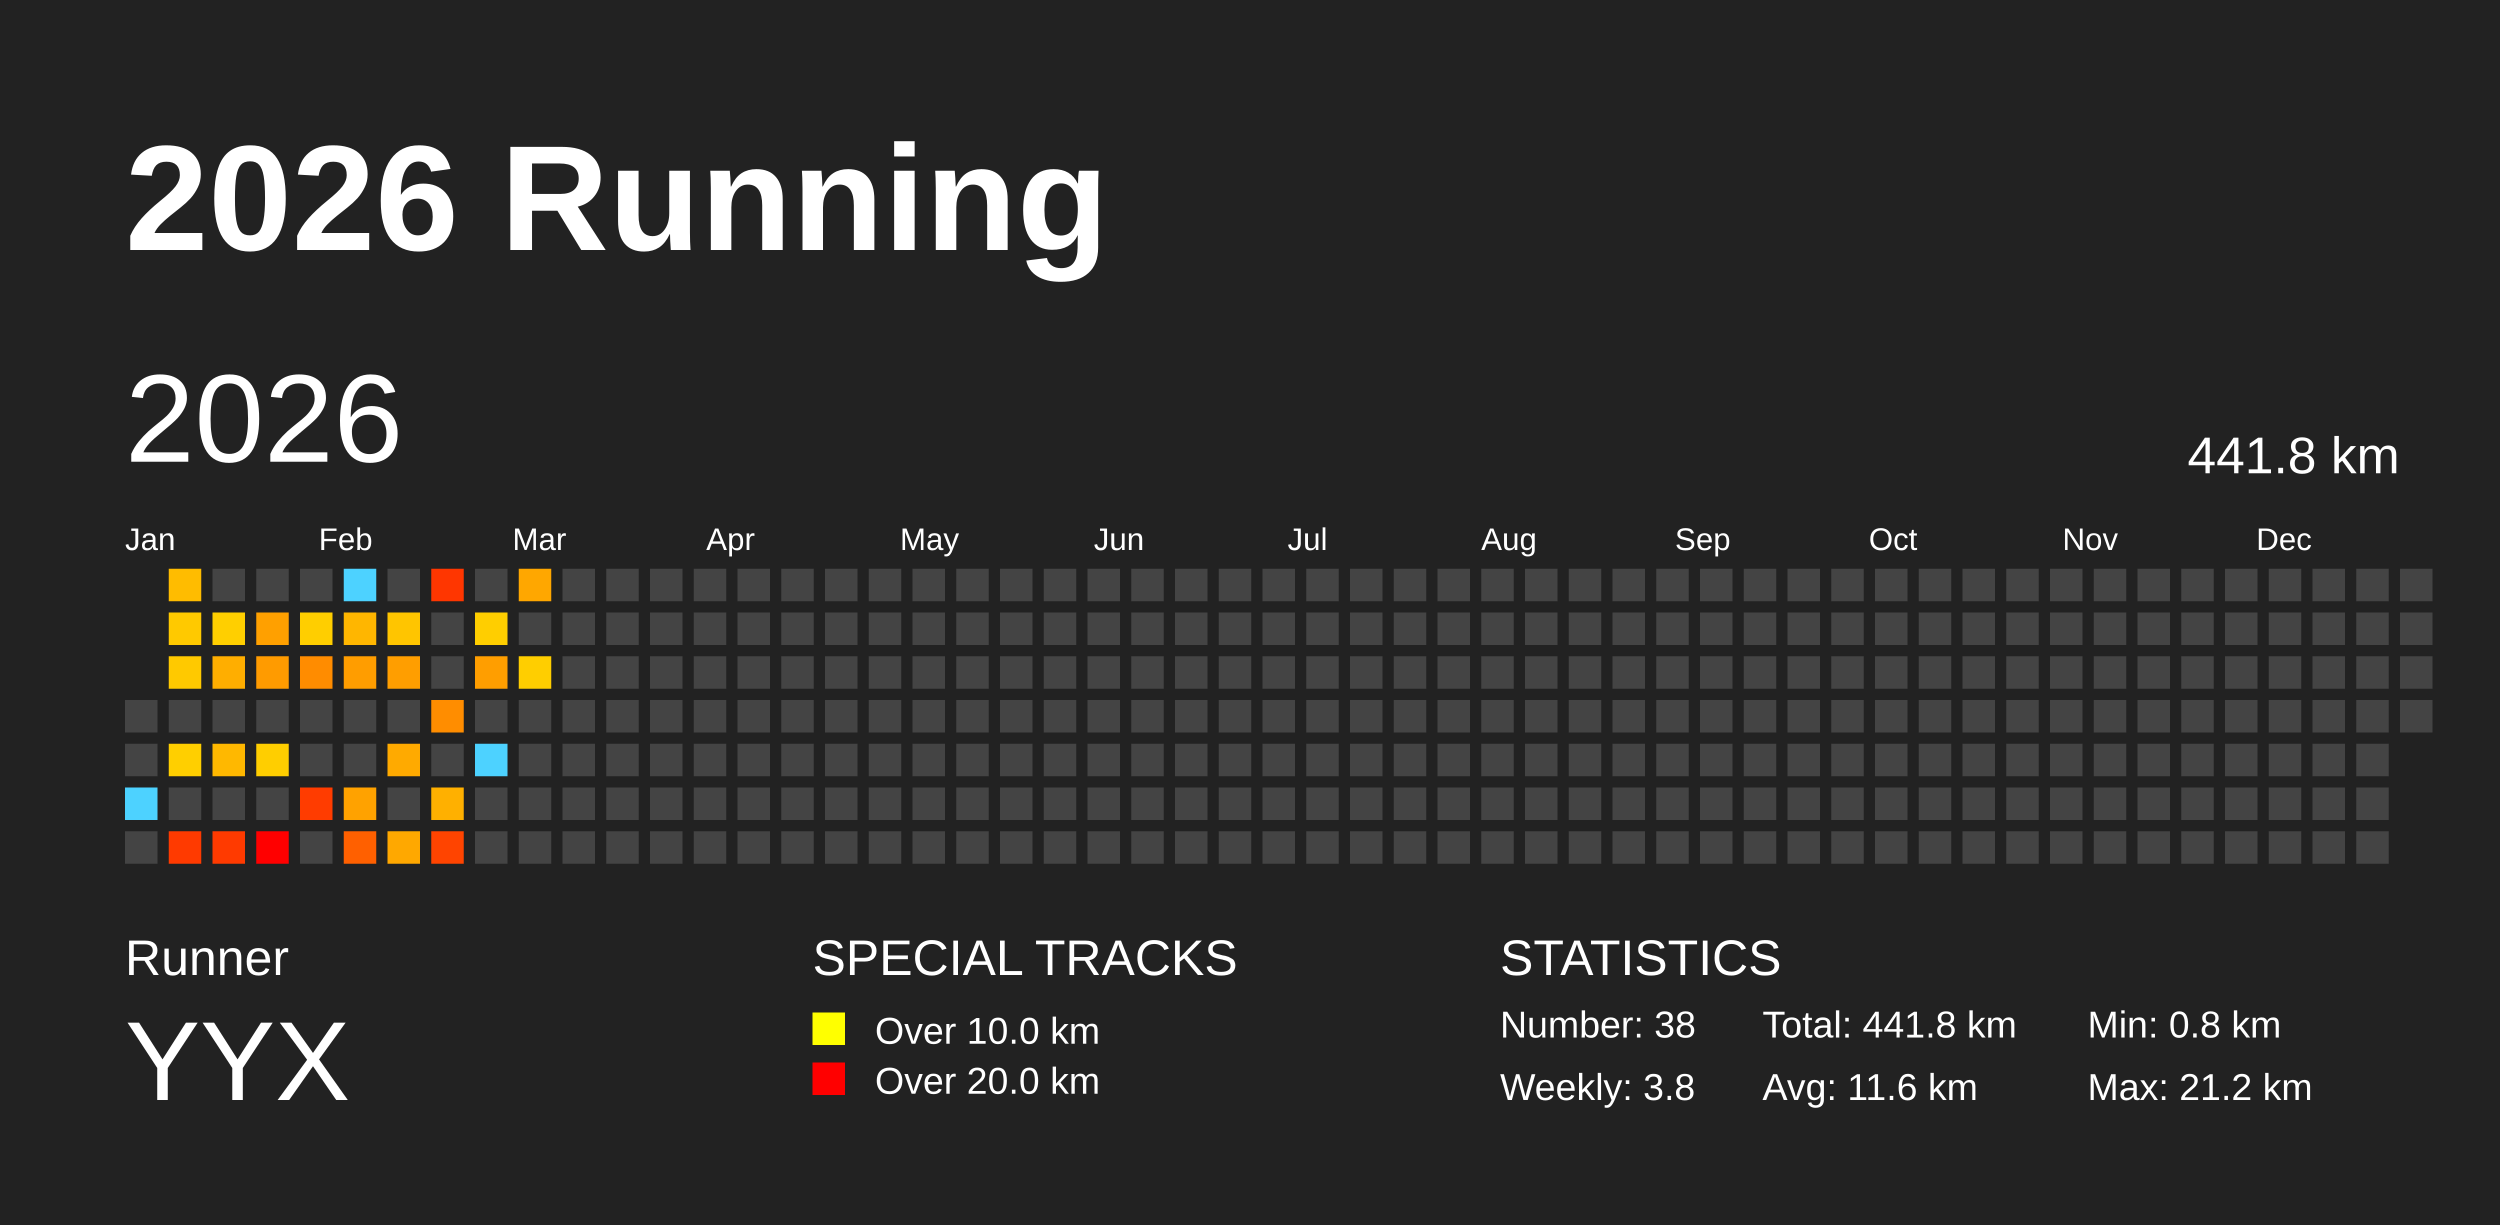
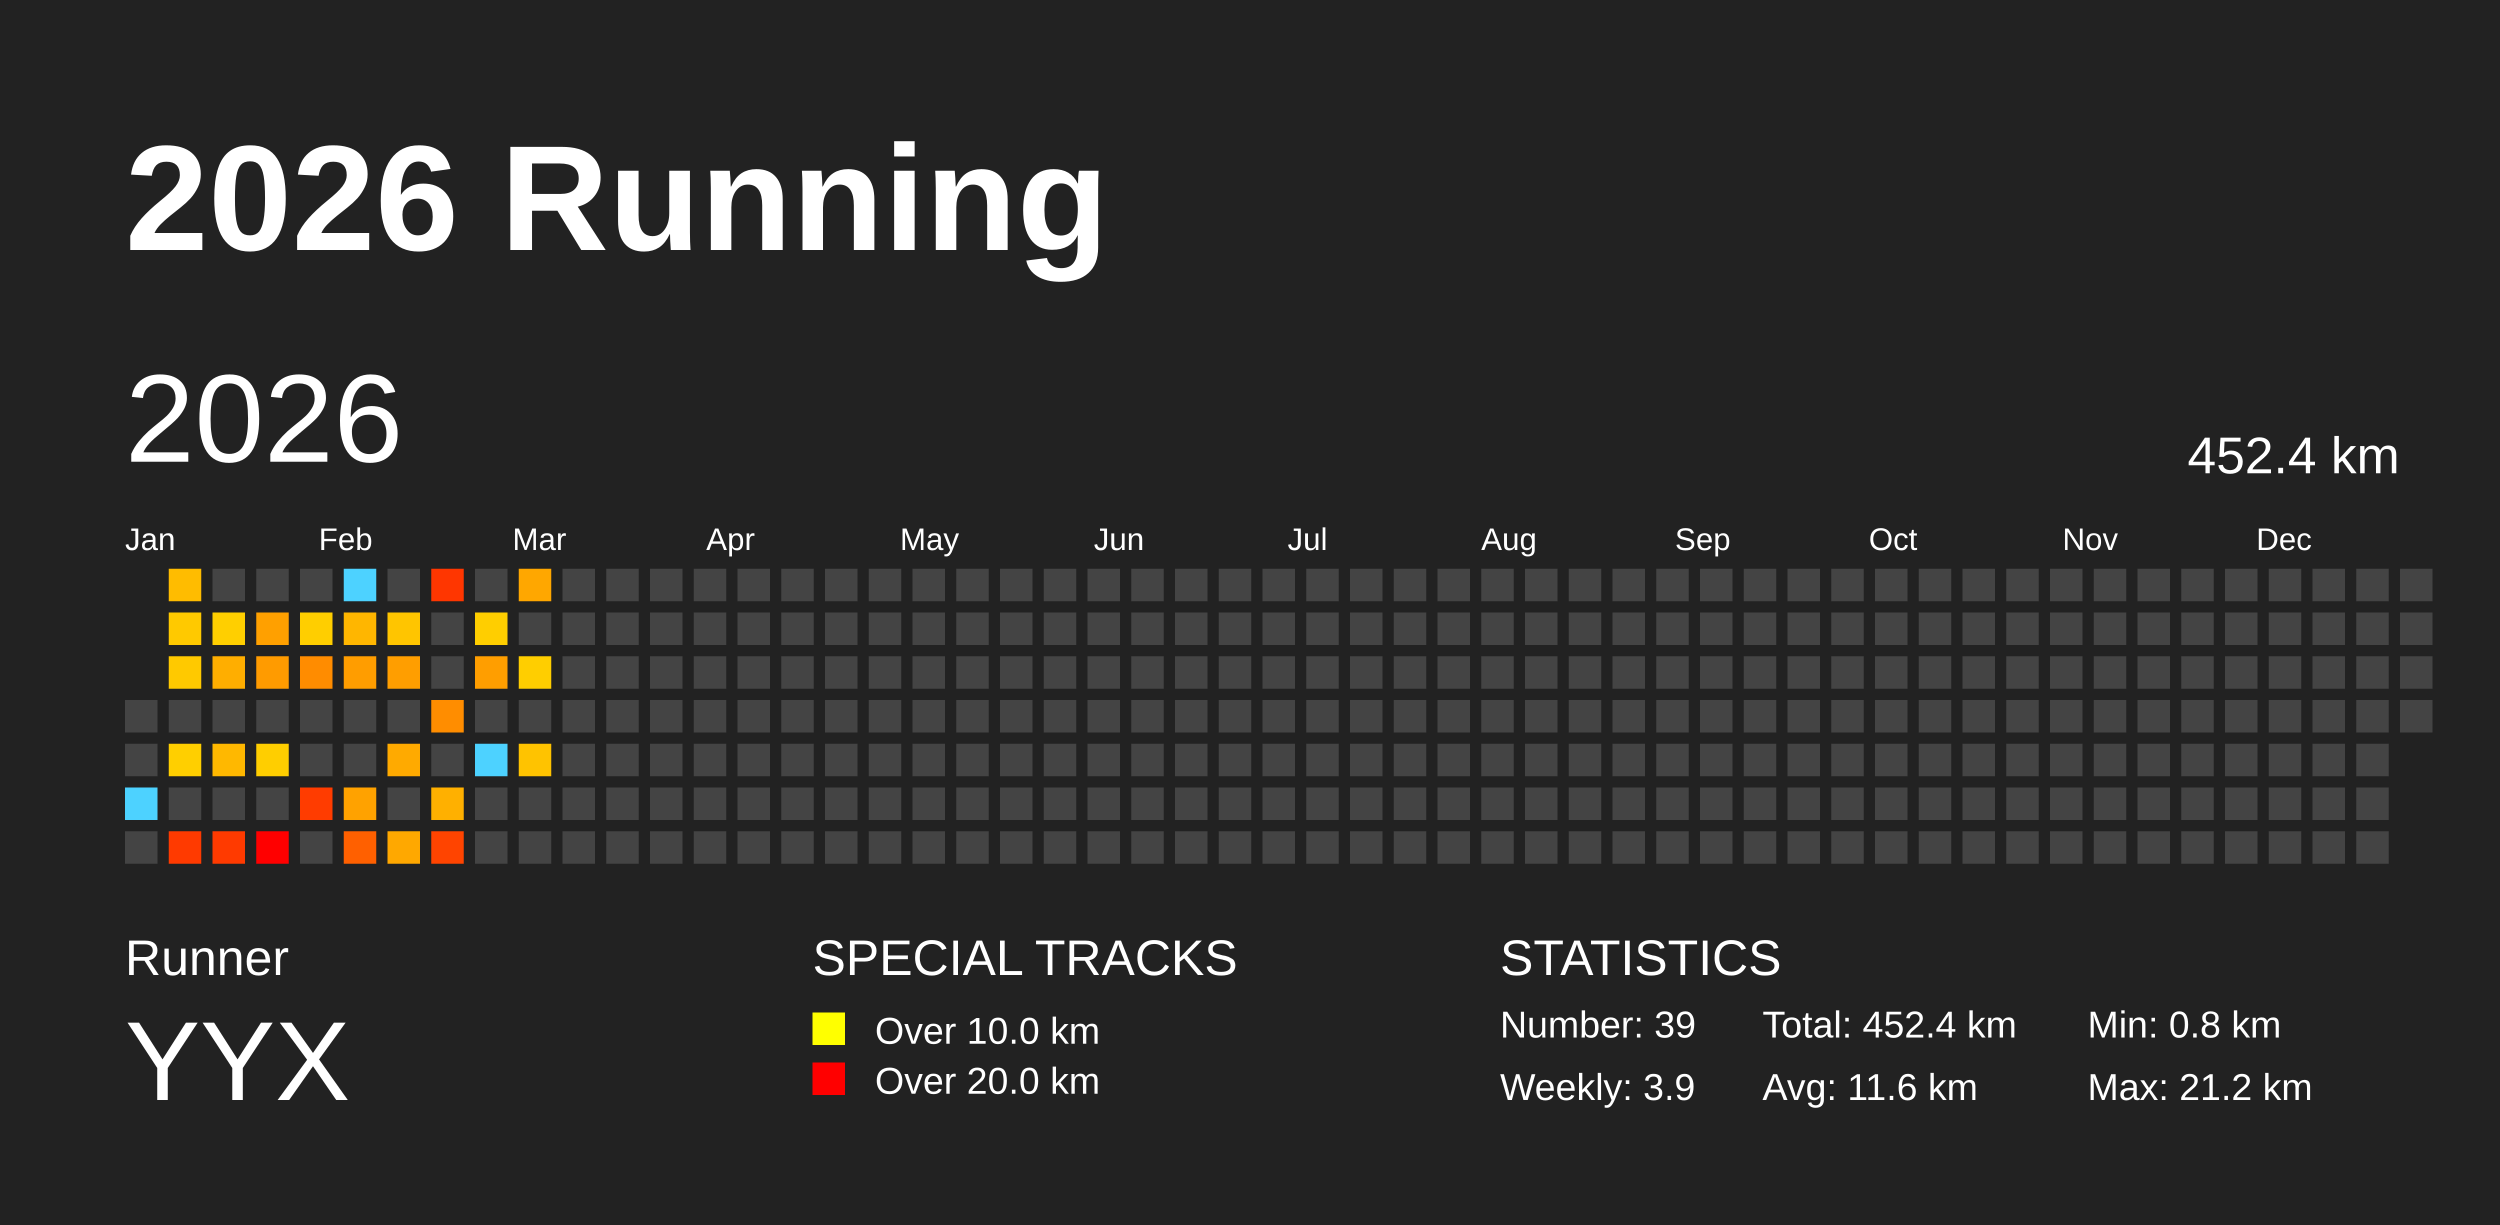
<svg xmlns="http://www.w3.org/2000/svg" baseProfile="full" height="98mm" version="1.1" viewBox="0,0,200,98" width="200mm">
  <defs />
  <rect fill="#222222" height="98" width="200" x="0" y="0" />
  <text fill="#FFFFFF" style="font-size:12px; font-family:Arial; font-weight:bold;" x="10" y="20">2026 Running</text>
  <text fill="#FFFFFF" style="font-size:4px; font-family:Arial" x="10" y="78">Runner</text>
  <text fill="#FFFFFF" style="font-size:9px; font-family:Arial" x="10" y="88">YYX</text>
  <text fill="#FFFFFF" style="font-size:4px; font-family:Arial" x="65" y="78">SPECIAL TRACKS</text>
  <rect fill="yellow" height="2.6" width="2.6" x="65" y="81" />
  <text fill="#FFFFFF" style="font-size:3px; font-family:Arial" x="70" y="83.5">Over 10.0 km</text>
  <rect fill="red" height="2.6" width="2.6" x="65" y="85" />
  <text fill="#FFFFFF" style="font-size:3px; font-family:Arial" x="70" y="87.5">Over 20.0 km</text>
  <text fill="#FFFFFF" style="font-size:4px; font-family:Arial" x="120" y="78">STATISTICS</text>
-   <text fill="#FFFFFF" style="font-size:3px; font-family:Arial" x="120" y="83">Number: 38</text>
-   <text fill="#FFFFFF" style="font-size:3px; font-family:Arial" x="120" y="88">Weekly: 3.8</text>
-   <text fill="#FFFFFF" style="font-size:3px; font-family:Arial" x="141" y="83">Total: 441.8 km</text>
+   <text fill="#FFFFFF" style="font-size:3px; font-family:Arial" x="120" y="83">Number: 39</text>
+   <text fill="#FFFFFF" style="font-size:3px; font-family:Arial" x="120" y="88">Weekly: 3.9</text>
+   <text fill="#FFFFFF" style="font-size:3px; font-family:Arial" x="141" y="83">Total: 452.4 km</text>
  <text fill="#FFFFFF" style="font-size:3px; font-family:Arial" x="141" y="88">Avg: 11.6 km</text>
  <text fill="#FFFFFF" style="font-size:3px; font-family:Arial" x="167" y="83">Min: 0.8 km</text>
  <text fill="#FFFFFF" style="font-size:3px; font-family:Arial" x="167" y="88">Max: 21.2 km</text>
  <text dominant-baseline="hanging" fill="#FFFFFF" style="font-size:10.0px; font-family:Arial;" x="10" y="30">2026</text>
-   <text dominant-baseline="hanging" fill="#FFFFFF" style="font-size:4.125px; font-family:Arial;" x="175" y="35">441.8 km</text>
+   <text dominant-baseline="hanging" fill="#FFFFFF" style="font-size:4.125px; font-family:Arial;" x="175" y="35">452.4 km</text>
  <text fill="#FFFFFF" style="font-size:2.5px; font-family:Arial" x="10.0" y="44">Jan</text>
  <text fill="#FFFFFF" style="font-size:2.5px; font-family:Arial" x="25.5" y="44">Feb</text>
  <text fill="#FFFFFF" style="font-size:2.5px; font-family:Arial" x="41.0" y="44">Mar</text>
  <text fill="#FFFFFF" style="font-size:2.5px; font-family:Arial" x="56.5" y="44">Apr</text>
  <text fill="#FFFFFF" style="font-size:2.5px; font-family:Arial" x="72.0" y="44">May</text>
  <text fill="#FFFFFF" style="font-size:2.5px; font-family:Arial" x="87.5" y="44">Jun</text>
  <text fill="#FFFFFF" style="font-size:2.5px; font-family:Arial" x="103.0" y="44">Jul</text>
  <text fill="#FFFFFF" style="font-size:2.5px; font-family:Arial" x="118.5" y="44">Aug</text>
  <text fill="#FFFFFF" style="font-size:2.5px; font-family:Arial" x="134.0" y="44">Sep</text>
  <text fill="#FFFFFF" style="font-size:2.5px; font-family:Arial" x="149.5" y="44">Oct</text>
  <text fill="#FFFFFF" style="font-size:2.5px; font-family:Arial" x="165.0" y="44">Nov</text>
  <text fill="#FFFFFF" style="font-size:2.5px; font-family:Arial" x="180.5" y="44">Dec</text>
  <rect fill="#444444" height="2.6" width="2.6" x="10.0" y="56.0" />
  <rect fill="#444444" height="2.6" width="2.6" x="10.0" y="59.5" />
  <rect fill="#4dd2ff" height="2.6" width="2.6" x="10.0" y="63.0" />
  <rect fill="#444444" height="2.6" width="2.6" x="10.0" y="66.5" />
  <rect fill="#ffbc00" height="2.6" width="2.6" x="13.5" y="45.5" />
  <rect fill="#ffc900" height="2.6" width="2.6" x="13.5" y="49.0" />
  <rect fill="#ffc900" height="2.6" width="2.6" x="13.5" y="52.5" />
  <rect fill="#444444" height="2.6" width="2.6" x="13.5" y="56.0" />
  <rect fill="#ffcf00" height="2.6" width="2.6" x="13.5" y="59.5" />
  <rect fill="#444444" height="2.6" width="2.6" x="13.5" y="63.0" />
  <rect fill="#ff3a00" height="2.6" width="2.6" x="13.5" y="66.5" />
  <rect fill="#444444" height="2.6" width="2.6" x="17.0" y="45.5" />
  <rect fill="#ffcf00" height="2.6" width="2.6" x="17.0" y="49.0" />
  <rect fill="#ffae00" height="2.6" width="2.6" x="17.0" y="52.5" />
  <rect fill="#444444" height="2.6" width="2.6" x="17.0" y="56.0" />
  <rect fill="#ffb800" height="2.6" width="2.6" x="17.0" y="59.5" />
  <rect fill="#444444" height="2.6" width="2.6" x="17.0" y="63.0" />
  <rect fill="#ff3a00" height="2.6" width="2.6" x="17.0" y="66.5" />
  <rect fill="#444444" height="2.6" width="2.6" x="20.5" y="45.5" />
  <rect fill="#ffa000" height="2.6" width="2.6" x="20.5" y="49.0" />
  <rect fill="#ff9b00" height="2.6" width="2.6" x="20.5" y="52.5" />
  <rect fill="#444444" height="2.6" width="2.6" x="20.5" y="56.0" />
  <rect fill="#ffce00" height="2.6" width="2.6" x="20.5" y="59.5" />
  <rect fill="#444444" height="2.6" width="2.6" x="20.5" y="63.0" />
  <rect fill="red" height="2.6" width="2.6" x="20.5" y="66.5" />
  <rect fill="#444444" height="2.6" width="2.6" x="24.0" y="45.5" />
  <rect fill="#ffce00" height="2.6" width="2.6" x="24.0" y="49.0" />
  <rect fill="#ff8c00" height="2.6" width="2.6" x="24.0" y="52.5" />
  <rect fill="#444444" height="2.6" width="2.6" x="24.0" y="56.0" />
  <rect fill="#444444" height="2.6" width="2.6" x="24.0" y="59.5" />
  <rect fill="#ff3c00" height="2.6" width="2.6" x="24.0" y="63.0" />
  <rect fill="#444444" height="2.6" width="2.6" x="24.0" y="66.5" />
  <rect fill="#4dd2ff" height="2.6" width="2.6" x="27.5" y="45.5" />
  <rect fill="#ffb600" height="2.6" width="2.6" x="27.5" y="49.0" />
  <rect fill="#ff9d00" height="2.6" width="2.6" x="27.5" y="52.5" />
  <rect fill="#444444" height="2.6" width="2.6" x="27.5" y="56.0" />
  <rect fill="#444444" height="2.6" width="2.6" x="27.5" y="59.5" />
  <rect fill="#ffa200" height="2.6" width="2.6" x="27.5" y="63.0" />
  <rect fill="#ff6000" height="2.6" width="2.6" x="27.5" y="66.5" />
  <rect fill="#444444" height="2.6" width="2.6" x="31.0" y="45.5" />
  <rect fill="#ffc500" height="2.6" width="2.6" x="31.0" y="49.0" />
  <rect fill="#ff9e00" height="2.6" width="2.6" x="31.0" y="52.5" />
  <rect fill="#444444" height="2.6" width="2.6" x="31.0" y="56.0" />
  <rect fill="#ffaa00" height="2.6" width="2.6" x="31.0" y="59.5" />
  <rect fill="#444444" height="2.6" width="2.6" x="31.0" y="63.0" />
  <rect fill="#ffa800" height="2.6" width="2.6" x="31.0" y="66.5" />
  <rect fill="#ff3600" height="2.6" width="2.6" x="34.5" y="45.5" />
  <rect fill="#444444" height="2.6" width="2.6" x="34.5" y="49.0" />
  <rect fill="#444444" height="2.6" width="2.6" x="34.5" y="52.5" />
  <rect fill="#ff8d00" height="2.6" width="2.6" x="34.5" y="56.0" />
  <rect fill="#444444" height="2.6" width="2.6" x="34.5" y="59.5" />
  <rect fill="#ffb000" height="2.6" width="2.6" x="34.5" y="63.0" />
  <rect fill="#ff4400" height="2.6" width="2.6" x="34.5" y="66.5" />
  <rect fill="#444444" height="2.6" width="2.6" x="38.0" y="45.5" />
  <rect fill="#ffce00" height="2.6" width="2.6" x="38.0" y="49.0" />
  <rect fill="#ff9e00" height="2.6" width="2.6" x="38.0" y="52.5" />
  <rect fill="#444444" height="2.6" width="2.6" x="38.0" y="56.0" />
  <rect fill="#4dd2ff" height="2.6" width="2.6" x="38.0" y="59.5" />
  <rect fill="#444444" height="2.6" width="2.6" x="38.0" y="63.0" />
  <rect fill="#444444" height="2.6" width="2.6" x="38.0" y="66.5" />
  <rect fill="#ffa700" height="2.6" width="2.6" x="41.5" y="45.5" />
  <rect fill="#444444" height="2.6" width="2.6" x="41.5" y="49.0" />
  <rect fill="#ffce00" height="2.6" width="2.6" x="41.5" y="52.5" />
  <rect fill="#444444" height="2.6" width="2.6" x="41.5" y="56.0" />
-   <rect fill="#444444" height="2.6" width="2.6" x="41.5" y="59.5" />
+   <rect fill="#ffc300" height="2.6" width="2.6" x="41.5" y="59.5" />
  <rect fill="#444444" height="2.6" width="2.6" x="41.5" y="63.0" />
  <rect fill="#444444" height="2.6" width="2.6" x="41.5" y="66.5" />
  <rect fill="#444444" height="2.6" width="2.6" x="45.0" y="45.5" />
  <rect fill="#444444" height="2.6" width="2.6" x="45.0" y="49.0" />
  <rect fill="#444444" height="2.6" width="2.6" x="45.0" y="52.5" />
  <rect fill="#444444" height="2.6" width="2.6" x="45.0" y="56.0" />
  <rect fill="#444444" height="2.6" width="2.6" x="45.0" y="59.5" />
  <rect fill="#444444" height="2.6" width="2.6" x="45.0" y="63.0" />
  <rect fill="#444444" height="2.6" width="2.6" x="45.0" y="66.5" />
  <rect fill="#444444" height="2.6" width="2.6" x="48.5" y="45.5" />
  <rect fill="#444444" height="2.6" width="2.6" x="48.5" y="49.0" />
  <rect fill="#444444" height="2.6" width="2.6" x="48.5" y="52.5" />
  <rect fill="#444444" height="2.6" width="2.6" x="48.5" y="56.0" />
  <rect fill="#444444" height="2.6" width="2.6" x="48.5" y="59.5" />
  <rect fill="#444444" height="2.6" width="2.6" x="48.5" y="63.0" />
  <rect fill="#444444" height="2.6" width="2.6" x="48.5" y="66.5" />
  <rect fill="#444444" height="2.6" width="2.6" x="52.0" y="45.5" />
  <rect fill="#444444" height="2.6" width="2.6" x="52.0" y="49.0" />
  <rect fill="#444444" height="2.6" width="2.6" x="52.0" y="52.5" />
  <rect fill="#444444" height="2.6" width="2.6" x="52.0" y="56.0" />
  <rect fill="#444444" height="2.6" width="2.6" x="52.0" y="59.5" />
  <rect fill="#444444" height="2.6" width="2.6" x="52.0" y="63.0" />
  <rect fill="#444444" height="2.6" width="2.6" x="52.0" y="66.5" />
  <rect fill="#444444" height="2.6" width="2.6" x="55.5" y="45.5" />
  <rect fill="#444444" height="2.6" width="2.6" x="55.5" y="49.0" />
  <rect fill="#444444" height="2.6" width="2.6" x="55.5" y="52.5" />
  <rect fill="#444444" height="2.6" width="2.6" x="55.5" y="56.0" />
  <rect fill="#444444" height="2.6" width="2.6" x="55.5" y="59.5" />
  <rect fill="#444444" height="2.6" width="2.6" x="55.5" y="63.0" />
  <rect fill="#444444" height="2.6" width="2.6" x="55.5" y="66.5" />
  <rect fill="#444444" height="2.6" width="2.6" x="59.0" y="45.5" />
  <rect fill="#444444" height="2.6" width="2.6" x="59.0" y="49.0" />
  <rect fill="#444444" height="2.6" width="2.6" x="59.0" y="52.5" />
  <rect fill="#444444" height="2.6" width="2.6" x="59.0" y="56.0" />
  <rect fill="#444444" height="2.6" width="2.6" x="59.0" y="59.5" />
  <rect fill="#444444" height="2.6" width="2.6" x="59.0" y="63.0" />
  <rect fill="#444444" height="2.6" width="2.6" x="59.0" y="66.5" />
  <rect fill="#444444" height="2.6" width="2.6" x="62.5" y="45.5" />
  <rect fill="#444444" height="2.6" width="2.6" x="62.5" y="49.0" />
  <rect fill="#444444" height="2.6" width="2.6" x="62.5" y="52.5" />
  <rect fill="#444444" height="2.6" width="2.6" x="62.5" y="56.0" />
  <rect fill="#444444" height="2.6" width="2.6" x="62.5" y="59.5" />
  <rect fill="#444444" height="2.6" width="2.6" x="62.5" y="63.0" />
  <rect fill="#444444" height="2.6" width="2.6" x="62.5" y="66.5" />
  <rect fill="#444444" height="2.6" width="2.6" x="66.0" y="45.5" />
  <rect fill="#444444" height="2.6" width="2.6" x="66.0" y="49.0" />
  <rect fill="#444444" height="2.6" width="2.6" x="66.0" y="52.5" />
  <rect fill="#444444" height="2.6" width="2.6" x="66.0" y="56.0" />
  <rect fill="#444444" height="2.6" width="2.6" x="66.0" y="59.5" />
  <rect fill="#444444" height="2.6" width="2.6" x="66.0" y="63.0" />
  <rect fill="#444444" height="2.6" width="2.6" x="66.0" y="66.5" />
  <rect fill="#444444" height="2.6" width="2.6" x="69.5" y="45.5" />
  <rect fill="#444444" height="2.6" width="2.6" x="69.5" y="49.0" />
  <rect fill="#444444" height="2.6" width="2.6" x="69.5" y="52.5" />
  <rect fill="#444444" height="2.6" width="2.6" x="69.5" y="56.0" />
  <rect fill="#444444" height="2.6" width="2.6" x="69.5" y="59.5" />
  <rect fill="#444444" height="2.6" width="2.6" x="69.5" y="63.0" />
  <rect fill="#444444" height="2.6" width="2.6" x="69.5" y="66.5" />
  <rect fill="#444444" height="2.6" width="2.6" x="73.0" y="45.5" />
  <rect fill="#444444" height="2.6" width="2.6" x="73.0" y="49.0" />
  <rect fill="#444444" height="2.6" width="2.6" x="73.0" y="52.5" />
  <rect fill="#444444" height="2.6" width="2.6" x="73.0" y="56.0" />
  <rect fill="#444444" height="2.6" width="2.6" x="73.0" y="59.5" />
  <rect fill="#444444" height="2.6" width="2.6" x="73.0" y="63.0" />
  <rect fill="#444444" height="2.6" width="2.6" x="73.0" y="66.5" />
  <rect fill="#444444" height="2.6" width="2.6" x="76.5" y="45.5" />
  <rect fill="#444444" height="2.6" width="2.6" x="76.5" y="49.0" />
  <rect fill="#444444" height="2.6" width="2.6" x="76.5" y="52.5" />
  <rect fill="#444444" height="2.6" width="2.6" x="76.5" y="56.0" />
  <rect fill="#444444" height="2.6" width="2.6" x="76.5" y="59.5" />
  <rect fill="#444444" height="2.6" width="2.6" x="76.5" y="63.0" />
  <rect fill="#444444" height="2.6" width="2.6" x="76.5" y="66.5" />
  <rect fill="#444444" height="2.6" width="2.6" x="80.0" y="45.5" />
  <rect fill="#444444" height="2.6" width="2.6" x="80.0" y="49.0" />
  <rect fill="#444444" height="2.6" width="2.6" x="80.0" y="52.5" />
  <rect fill="#444444" height="2.6" width="2.6" x="80.0" y="56.0" />
  <rect fill="#444444" height="2.6" width="2.6" x="80.0" y="59.5" />
  <rect fill="#444444" height="2.6" width="2.6" x="80.0" y="63.0" />
  <rect fill="#444444" height="2.6" width="2.6" x="80.0" y="66.5" />
  <rect fill="#444444" height="2.6" width="2.6" x="83.5" y="45.5" />
  <rect fill="#444444" height="2.6" width="2.6" x="83.5" y="49.0" />
  <rect fill="#444444" height="2.6" width="2.6" x="83.5" y="52.5" />
  <rect fill="#444444" height="2.6" width="2.6" x="83.5" y="56.0" />
  <rect fill="#444444" height="2.6" width="2.6" x="83.5" y="59.5" />
  <rect fill="#444444" height="2.6" width="2.6" x="83.5" y="63.0" />
  <rect fill="#444444" height="2.6" width="2.6" x="83.5" y="66.5" />
  <rect fill="#444444" height="2.6" width="2.6" x="87.0" y="45.5" />
  <rect fill="#444444" height="2.6" width="2.6" x="87.0" y="49.0" />
  <rect fill="#444444" height="2.6" width="2.6" x="87.0" y="52.5" />
  <rect fill="#444444" height="2.6" width="2.6" x="87.0" y="56.0" />
  <rect fill="#444444" height="2.6" width="2.6" x="87.0" y="59.5" />
  <rect fill="#444444" height="2.6" width="2.6" x="87.0" y="63.0" />
  <rect fill="#444444" height="2.6" width="2.6" x="87.0" y="66.5" />
  <rect fill="#444444" height="2.6" width="2.6" x="90.5" y="45.5" />
  <rect fill="#444444" height="2.6" width="2.6" x="90.5" y="49.0" />
  <rect fill="#444444" height="2.6" width="2.6" x="90.5" y="52.5" />
  <rect fill="#444444" height="2.6" width="2.6" x="90.5" y="56.0" />
  <rect fill="#444444" height="2.6" width="2.6" x="90.5" y="59.5" />
  <rect fill="#444444" height="2.6" width="2.6" x="90.5" y="63.0" />
  <rect fill="#444444" height="2.6" width="2.6" x="90.5" y="66.5" />
  <rect fill="#444444" height="2.6" width="2.6" x="94.0" y="45.5" />
  <rect fill="#444444" height="2.6" width="2.6" x="94.0" y="49.0" />
  <rect fill="#444444" height="2.6" width="2.6" x="94.0" y="52.5" />
  <rect fill="#444444" height="2.6" width="2.6" x="94.0" y="56.0" />
  <rect fill="#444444" height="2.6" width="2.6" x="94.0" y="59.5" />
  <rect fill="#444444" height="2.6" width="2.6" x="94.0" y="63.0" />
  <rect fill="#444444" height="2.6" width="2.6" x="94.0" y="66.5" />
  <rect fill="#444444" height="2.6" width="2.6" x="97.5" y="45.5" />
  <rect fill="#444444" height="2.6" width="2.6" x="97.5" y="49.0" />
  <rect fill="#444444" height="2.6" width="2.6" x="97.5" y="52.5" />
  <rect fill="#444444" height="2.6" width="2.6" x="97.5" y="56.0" />
  <rect fill="#444444" height="2.6" width="2.6" x="97.5" y="59.5" />
  <rect fill="#444444" height="2.6" width="2.6" x="97.5" y="63.0" />
  <rect fill="#444444" height="2.6" width="2.6" x="97.5" y="66.5" />
  <rect fill="#444444" height="2.6" width="2.6" x="101.0" y="45.5" />
  <rect fill="#444444" height="2.6" width="2.6" x="101.0" y="49.0" />
  <rect fill="#444444" height="2.6" width="2.6" x="101.0" y="52.5" />
  <rect fill="#444444" height="2.6" width="2.6" x="101.0" y="56.0" />
  <rect fill="#444444" height="2.6" width="2.6" x="101.0" y="59.5" />
  <rect fill="#444444" height="2.6" width="2.6" x="101.0" y="63.0" />
  <rect fill="#444444" height="2.6" width="2.6" x="101.0" y="66.5" />
  <rect fill="#444444" height="2.6" width="2.6" x="104.5" y="45.5" />
  <rect fill="#444444" height="2.6" width="2.6" x="104.5" y="49.0" />
  <rect fill="#444444" height="2.6" width="2.6" x="104.5" y="52.5" />
  <rect fill="#444444" height="2.6" width="2.6" x="104.5" y="56.0" />
  <rect fill="#444444" height="2.6" width="2.6" x="104.5" y="59.5" />
  <rect fill="#444444" height="2.6" width="2.6" x="104.5" y="63.0" />
  <rect fill="#444444" height="2.6" width="2.6" x="104.5" y="66.5" />
  <rect fill="#444444" height="2.6" width="2.6" x="108.0" y="45.5" />
  <rect fill="#444444" height="2.6" width="2.6" x="108.0" y="49.0" />
  <rect fill="#444444" height="2.6" width="2.6" x="108.0" y="52.5" />
  <rect fill="#444444" height="2.6" width="2.6" x="108.0" y="56.0" />
  <rect fill="#444444" height="2.6" width="2.6" x="108.0" y="59.5" />
  <rect fill="#444444" height="2.6" width="2.6" x="108.0" y="63.0" />
  <rect fill="#444444" height="2.6" width="2.6" x="108.0" y="66.5" />
  <rect fill="#444444" height="2.6" width="2.6" x="111.5" y="45.5" />
  <rect fill="#444444" height="2.6" width="2.6" x="111.5" y="49.0" />
  <rect fill="#444444" height="2.6" width="2.6" x="111.5" y="52.5" />
  <rect fill="#444444" height="2.6" width="2.6" x="111.5" y="56.0" />
  <rect fill="#444444" height="2.6" width="2.6" x="111.5" y="59.5" />
  <rect fill="#444444" height="2.6" width="2.6" x="111.5" y="63.0" />
  <rect fill="#444444" height="2.6" width="2.6" x="111.5" y="66.5" />
  <rect fill="#444444" height="2.6" width="2.6" x="115.0" y="45.5" />
  <rect fill="#444444" height="2.6" width="2.6" x="115.0" y="49.0" />
  <rect fill="#444444" height="2.6" width="2.6" x="115.0" y="52.5" />
  <rect fill="#444444" height="2.6" width="2.6" x="115.0" y="56.0" />
  <rect fill="#444444" height="2.6" width="2.6" x="115.0" y="59.5" />
  <rect fill="#444444" height="2.6" width="2.6" x="115.0" y="63.0" />
  <rect fill="#444444" height="2.6" width="2.6" x="115.0" y="66.5" />
  <rect fill="#444444" height="2.6" width="2.6" x="118.5" y="45.5" />
  <rect fill="#444444" height="2.6" width="2.6" x="118.5" y="49.0" />
  <rect fill="#444444" height="2.6" width="2.6" x="118.5" y="52.5" />
  <rect fill="#444444" height="2.6" width="2.6" x="118.5" y="56.0" />
  <rect fill="#444444" height="2.6" width="2.6" x="118.5" y="59.5" />
  <rect fill="#444444" height="2.6" width="2.6" x="118.5" y="63.0" />
  <rect fill="#444444" height="2.6" width="2.6" x="118.5" y="66.5" />
  <rect fill="#444444" height="2.6" width="2.6" x="122.0" y="45.5" />
  <rect fill="#444444" height="2.6" width="2.6" x="122.0" y="49.0" />
  <rect fill="#444444" height="2.6" width="2.6" x="122.0" y="52.5" />
  <rect fill="#444444" height="2.6" width="2.6" x="122.0" y="56.0" />
  <rect fill="#444444" height="2.6" width="2.6" x="122.0" y="59.5" />
  <rect fill="#444444" height="2.6" width="2.6" x="122.0" y="63.0" />
  <rect fill="#444444" height="2.6" width="2.6" x="122.0" y="66.5" />
  <rect fill="#444444" height="2.6" width="2.6" x="125.5" y="45.5" />
  <rect fill="#444444" height="2.6" width="2.6" x="125.5" y="49.0" />
  <rect fill="#444444" height="2.6" width="2.6" x="125.5" y="52.5" />
  <rect fill="#444444" height="2.6" width="2.6" x="125.5" y="56.0" />
  <rect fill="#444444" height="2.6" width="2.6" x="125.5" y="59.5" />
  <rect fill="#444444" height="2.6" width="2.6" x="125.5" y="63.0" />
  <rect fill="#444444" height="2.6" width="2.6" x="125.5" y="66.5" />
  <rect fill="#444444" height="2.6" width="2.6" x="129.0" y="45.5" />
  <rect fill="#444444" height="2.6" width="2.6" x="129.0" y="49.0" />
  <rect fill="#444444" height="2.6" width="2.6" x="129.0" y="52.5" />
  <rect fill="#444444" height="2.6" width="2.6" x="129.0" y="56.0" />
  <rect fill="#444444" height="2.6" width="2.6" x="129.0" y="59.5" />
  <rect fill="#444444" height="2.6" width="2.6" x="129.0" y="63.0" />
  <rect fill="#444444" height="2.6" width="2.6" x="129.0" y="66.5" />
  <rect fill="#444444" height="2.6" width="2.6" x="132.5" y="45.5" />
  <rect fill="#444444" height="2.6" width="2.6" x="132.5" y="49.0" />
  <rect fill="#444444" height="2.6" width="2.6" x="132.5" y="52.5" />
  <rect fill="#444444" height="2.6" width="2.6" x="132.5" y="56.0" />
  <rect fill="#444444" height="2.6" width="2.6" x="132.5" y="59.5" />
  <rect fill="#444444" height="2.6" width="2.6" x="132.5" y="63.0" />
  <rect fill="#444444" height="2.6" width="2.6" x="132.5" y="66.5" />
  <rect fill="#444444" height="2.6" width="2.6" x="136.0" y="45.5" />
  <rect fill="#444444" height="2.6" width="2.6" x="136.0" y="49.0" />
  <rect fill="#444444" height="2.6" width="2.6" x="136.0" y="52.5" />
  <rect fill="#444444" height="2.6" width="2.6" x="136.0" y="56.0" />
  <rect fill="#444444" height="2.6" width="2.6" x="136.0" y="59.5" />
  <rect fill="#444444" height="2.6" width="2.6" x="136.0" y="63.0" />
  <rect fill="#444444" height="2.6" width="2.6" x="136.0" y="66.5" />
  <rect fill="#444444" height="2.6" width="2.6" x="139.5" y="45.5" />
  <rect fill="#444444" height="2.6" width="2.6" x="139.5" y="49.0" />
  <rect fill="#444444" height="2.6" width="2.6" x="139.5" y="52.5" />
  <rect fill="#444444" height="2.6" width="2.6" x="139.5" y="56.0" />
  <rect fill="#444444" height="2.6" width="2.6" x="139.5" y="59.5" />
  <rect fill="#444444" height="2.6" width="2.6" x="139.5" y="63.0" />
  <rect fill="#444444" height="2.6" width="2.6" x="139.5" y="66.5" />
  <rect fill="#444444" height="2.6" width="2.6" x="143.0" y="45.5" />
  <rect fill="#444444" height="2.6" width="2.6" x="143.0" y="49.0" />
  <rect fill="#444444" height="2.6" width="2.6" x="143.0" y="52.5" />
  <rect fill="#444444" height="2.6" width="2.6" x="143.0" y="56.0" />
  <rect fill="#444444" height="2.6" width="2.6" x="143.0" y="59.5" />
  <rect fill="#444444" height="2.6" width="2.6" x="143.0" y="63.0" />
  <rect fill="#444444" height="2.6" width="2.6" x="143.0" y="66.5" />
  <rect fill="#444444" height="2.6" width="2.6" x="146.5" y="45.5" />
  <rect fill="#444444" height="2.6" width="2.6" x="146.5" y="49.0" />
  <rect fill="#444444" height="2.6" width="2.6" x="146.5" y="52.5" />
  <rect fill="#444444" height="2.6" width="2.6" x="146.5" y="56.0" />
  <rect fill="#444444" height="2.6" width="2.6" x="146.5" y="59.5" />
  <rect fill="#444444" height="2.6" width="2.6" x="146.5" y="63.0" />
  <rect fill="#444444" height="2.6" width="2.6" x="146.5" y="66.5" />
  <rect fill="#444444" height="2.6" width="2.6" x="150.0" y="45.5" />
  <rect fill="#444444" height="2.6" width="2.6" x="150.0" y="49.0" />
  <rect fill="#444444" height="2.6" width="2.6" x="150.0" y="52.5" />
  <rect fill="#444444" height="2.6" width="2.6" x="150.0" y="56.0" />
  <rect fill="#444444" height="2.6" width="2.6" x="150.0" y="59.5" />
  <rect fill="#444444" height="2.6" width="2.6" x="150.0" y="63.0" />
  <rect fill="#444444" height="2.6" width="2.6" x="150.0" y="66.5" />
  <rect fill="#444444" height="2.6" width="2.6" x="153.5" y="45.5" />
  <rect fill="#444444" height="2.6" width="2.6" x="153.5" y="49.0" />
  <rect fill="#444444" height="2.6" width="2.6" x="153.5" y="52.5" />
  <rect fill="#444444" height="2.6" width="2.6" x="153.5" y="56.0" />
  <rect fill="#444444" height="2.6" width="2.6" x="153.5" y="59.5" />
  <rect fill="#444444" height="2.6" width="2.6" x="153.5" y="63.0" />
  <rect fill="#444444" height="2.6" width="2.6" x="153.5" y="66.5" />
  <rect fill="#444444" height="2.6" width="2.6" x="157.0" y="45.5" />
  <rect fill="#444444" height="2.6" width="2.6" x="157.0" y="49.0" />
  <rect fill="#444444" height="2.6" width="2.6" x="157.0" y="52.5" />
  <rect fill="#444444" height="2.6" width="2.6" x="157.0" y="56.0" />
  <rect fill="#444444" height="2.6" width="2.6" x="157.0" y="59.5" />
  <rect fill="#444444" height="2.6" width="2.6" x="157.0" y="63.0" />
  <rect fill="#444444" height="2.6" width="2.6" x="157.0" y="66.5" />
  <rect fill="#444444" height="2.6" width="2.6" x="160.5" y="45.5" />
  <rect fill="#444444" height="2.6" width="2.6" x="160.5" y="49.0" />
  <rect fill="#444444" height="2.6" width="2.6" x="160.5" y="52.5" />
  <rect fill="#444444" height="2.6" width="2.6" x="160.5" y="56.0" />
  <rect fill="#444444" height="2.6" width="2.6" x="160.5" y="59.5" />
  <rect fill="#444444" height="2.6" width="2.6" x="160.5" y="63.0" />
  <rect fill="#444444" height="2.6" width="2.6" x="160.5" y="66.5" />
  <rect fill="#444444" height="2.6" width="2.6" x="164.0" y="45.5" />
  <rect fill="#444444" height="2.6" width="2.6" x="164.0" y="49.0" />
  <rect fill="#444444" height="2.6" width="2.6" x="164.0" y="52.5" />
  <rect fill="#444444" height="2.6" width="2.6" x="164.0" y="56.0" />
  <rect fill="#444444" height="2.6" width="2.6" x="164.0" y="59.5" />
  <rect fill="#444444" height="2.6" width="2.6" x="164.0" y="63.0" />
  <rect fill="#444444" height="2.6" width="2.6" x="164.0" y="66.5" />
  <rect fill="#444444" height="2.6" width="2.6" x="167.5" y="45.5" />
  <rect fill="#444444" height="2.6" width="2.6" x="167.5" y="49.0" />
  <rect fill="#444444" height="2.6" width="2.6" x="167.5" y="52.5" />
  <rect fill="#444444" height="2.6" width="2.6" x="167.5" y="56.0" />
  <rect fill="#444444" height="2.6" width="2.6" x="167.5" y="59.5" />
  <rect fill="#444444" height="2.6" width="2.6" x="167.5" y="63.0" />
  <rect fill="#444444" height="2.6" width="2.6" x="167.5" y="66.5" />
  <rect fill="#444444" height="2.6" width="2.6" x="171.0" y="45.5" />
  <rect fill="#444444" height="2.6" width="2.6" x="171.0" y="49.0" />
  <rect fill="#444444" height="2.6" width="2.6" x="171.0" y="52.5" />
  <rect fill="#444444" height="2.6" width="2.6" x="171.0" y="56.0" />
  <rect fill="#444444" height="2.6" width="2.6" x="171.0" y="59.5" />
  <rect fill="#444444" height="2.6" width="2.6" x="171.0" y="63.0" />
  <rect fill="#444444" height="2.6" width="2.6" x="171.0" y="66.5" />
  <rect fill="#444444" height="2.6" width="2.6" x="174.5" y="45.5" />
  <rect fill="#444444" height="2.6" width="2.6" x="174.5" y="49.0" />
  <rect fill="#444444" height="2.6" width="2.6" x="174.5" y="52.5" />
  <rect fill="#444444" height="2.6" width="2.6" x="174.5" y="56.0" />
  <rect fill="#444444" height="2.6" width="2.6" x="174.5" y="59.5" />
  <rect fill="#444444" height="2.6" width="2.6" x="174.5" y="63.0" />
  <rect fill="#444444" height="2.6" width="2.6" x="174.5" y="66.5" />
  <rect fill="#444444" height="2.6" width="2.6" x="178.0" y="45.5" />
  <rect fill="#444444" height="2.6" width="2.6" x="178.0" y="49.0" />
  <rect fill="#444444" height="2.6" width="2.6" x="178.0" y="52.5" />
  <rect fill="#444444" height="2.6" width="2.6" x="178.0" y="56.0" />
  <rect fill="#444444" height="2.6" width="2.6" x="178.0" y="59.5" />
  <rect fill="#444444" height="2.6" width="2.6" x="178.0" y="63.0" />
  <rect fill="#444444" height="2.6" width="2.6" x="178.0" y="66.5" />
  <rect fill="#444444" height="2.6" width="2.6" x="181.5" y="45.5" />
  <rect fill="#444444" height="2.6" width="2.6" x="181.5" y="49.0" />
  <rect fill="#444444" height="2.6" width="2.6" x="181.5" y="52.5" />
  <rect fill="#444444" height="2.6" width="2.6" x="181.5" y="56.0" />
  <rect fill="#444444" height="2.6" width="2.6" x="181.5" y="59.5" />
  <rect fill="#444444" height="2.6" width="2.6" x="181.5" y="63.0" />
  <rect fill="#444444" height="2.6" width="2.6" x="181.5" y="66.5" />
  <rect fill="#444444" height="2.6" width="2.6" x="185.0" y="45.5" />
  <rect fill="#444444" height="2.6" width="2.6" x="185.0" y="49.0" />
  <rect fill="#444444" height="2.6" width="2.6" x="185.0" y="52.5" />
  <rect fill="#444444" height="2.6" width="2.6" x="185.0" y="56.0" />
  <rect fill="#444444" height="2.6" width="2.6" x="185.0" y="59.5" />
  <rect fill="#444444" height="2.6" width="2.6" x="185.0" y="63.0" />
  <rect fill="#444444" height="2.6" width="2.6" x="185.0" y="66.5" />
  <rect fill="#444444" height="2.6" width="2.6" x="188.5" y="45.5" />
  <rect fill="#444444" height="2.6" width="2.6" x="188.5" y="49.0" />
  <rect fill="#444444" height="2.6" width="2.6" x="188.5" y="52.5" />
  <rect fill="#444444" height="2.6" width="2.6" x="188.5" y="56.0" />
  <rect fill="#444444" height="2.6" width="2.6" x="188.5" y="59.5" />
  <rect fill="#444444" height="2.6" width="2.6" x="188.5" y="63.0" />
  <rect fill="#444444" height="2.6" width="2.6" x="188.5" y="66.5" />
  <rect fill="#444444" height="2.6" width="2.6" x="192.0" y="45.5" />
  <rect fill="#444444" height="2.6" width="2.6" x="192.0" y="49.0" />
  <rect fill="#444444" height="2.6" width="2.6" x="192.0" y="52.5" />
  <rect fill="#444444" height="2.6" width="2.6" x="192.0" y="56.0" />
</svg>
